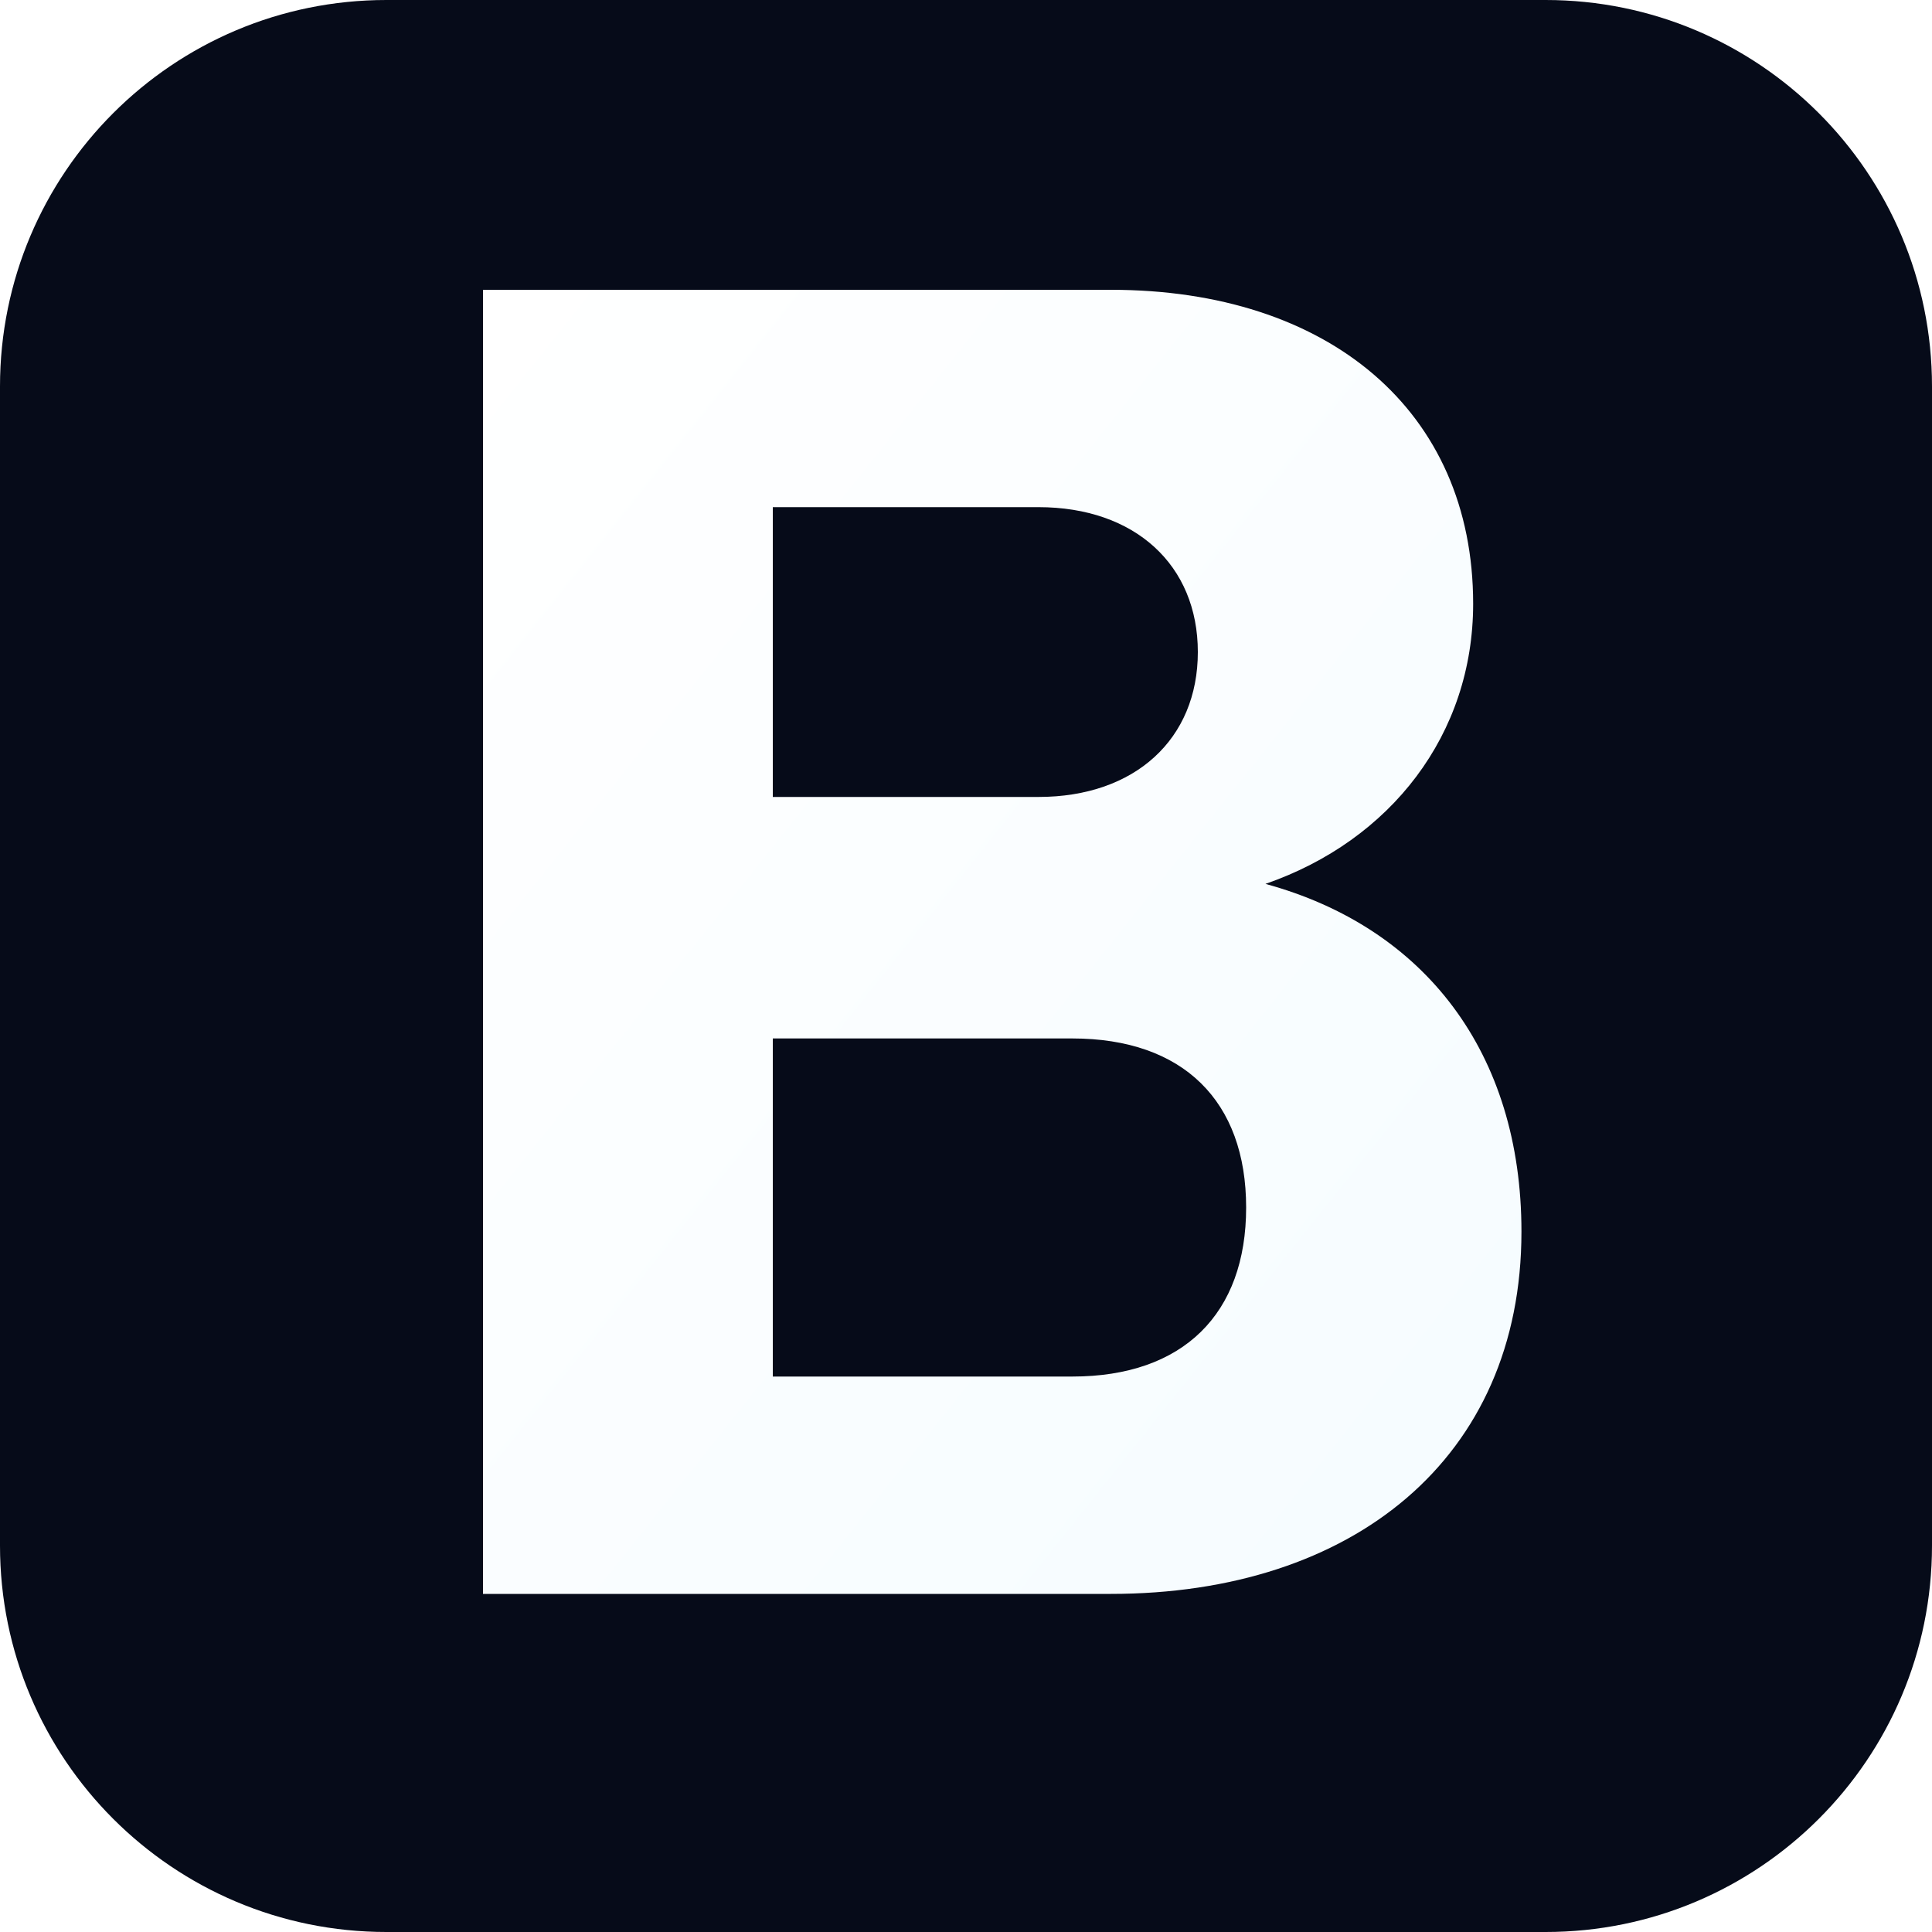
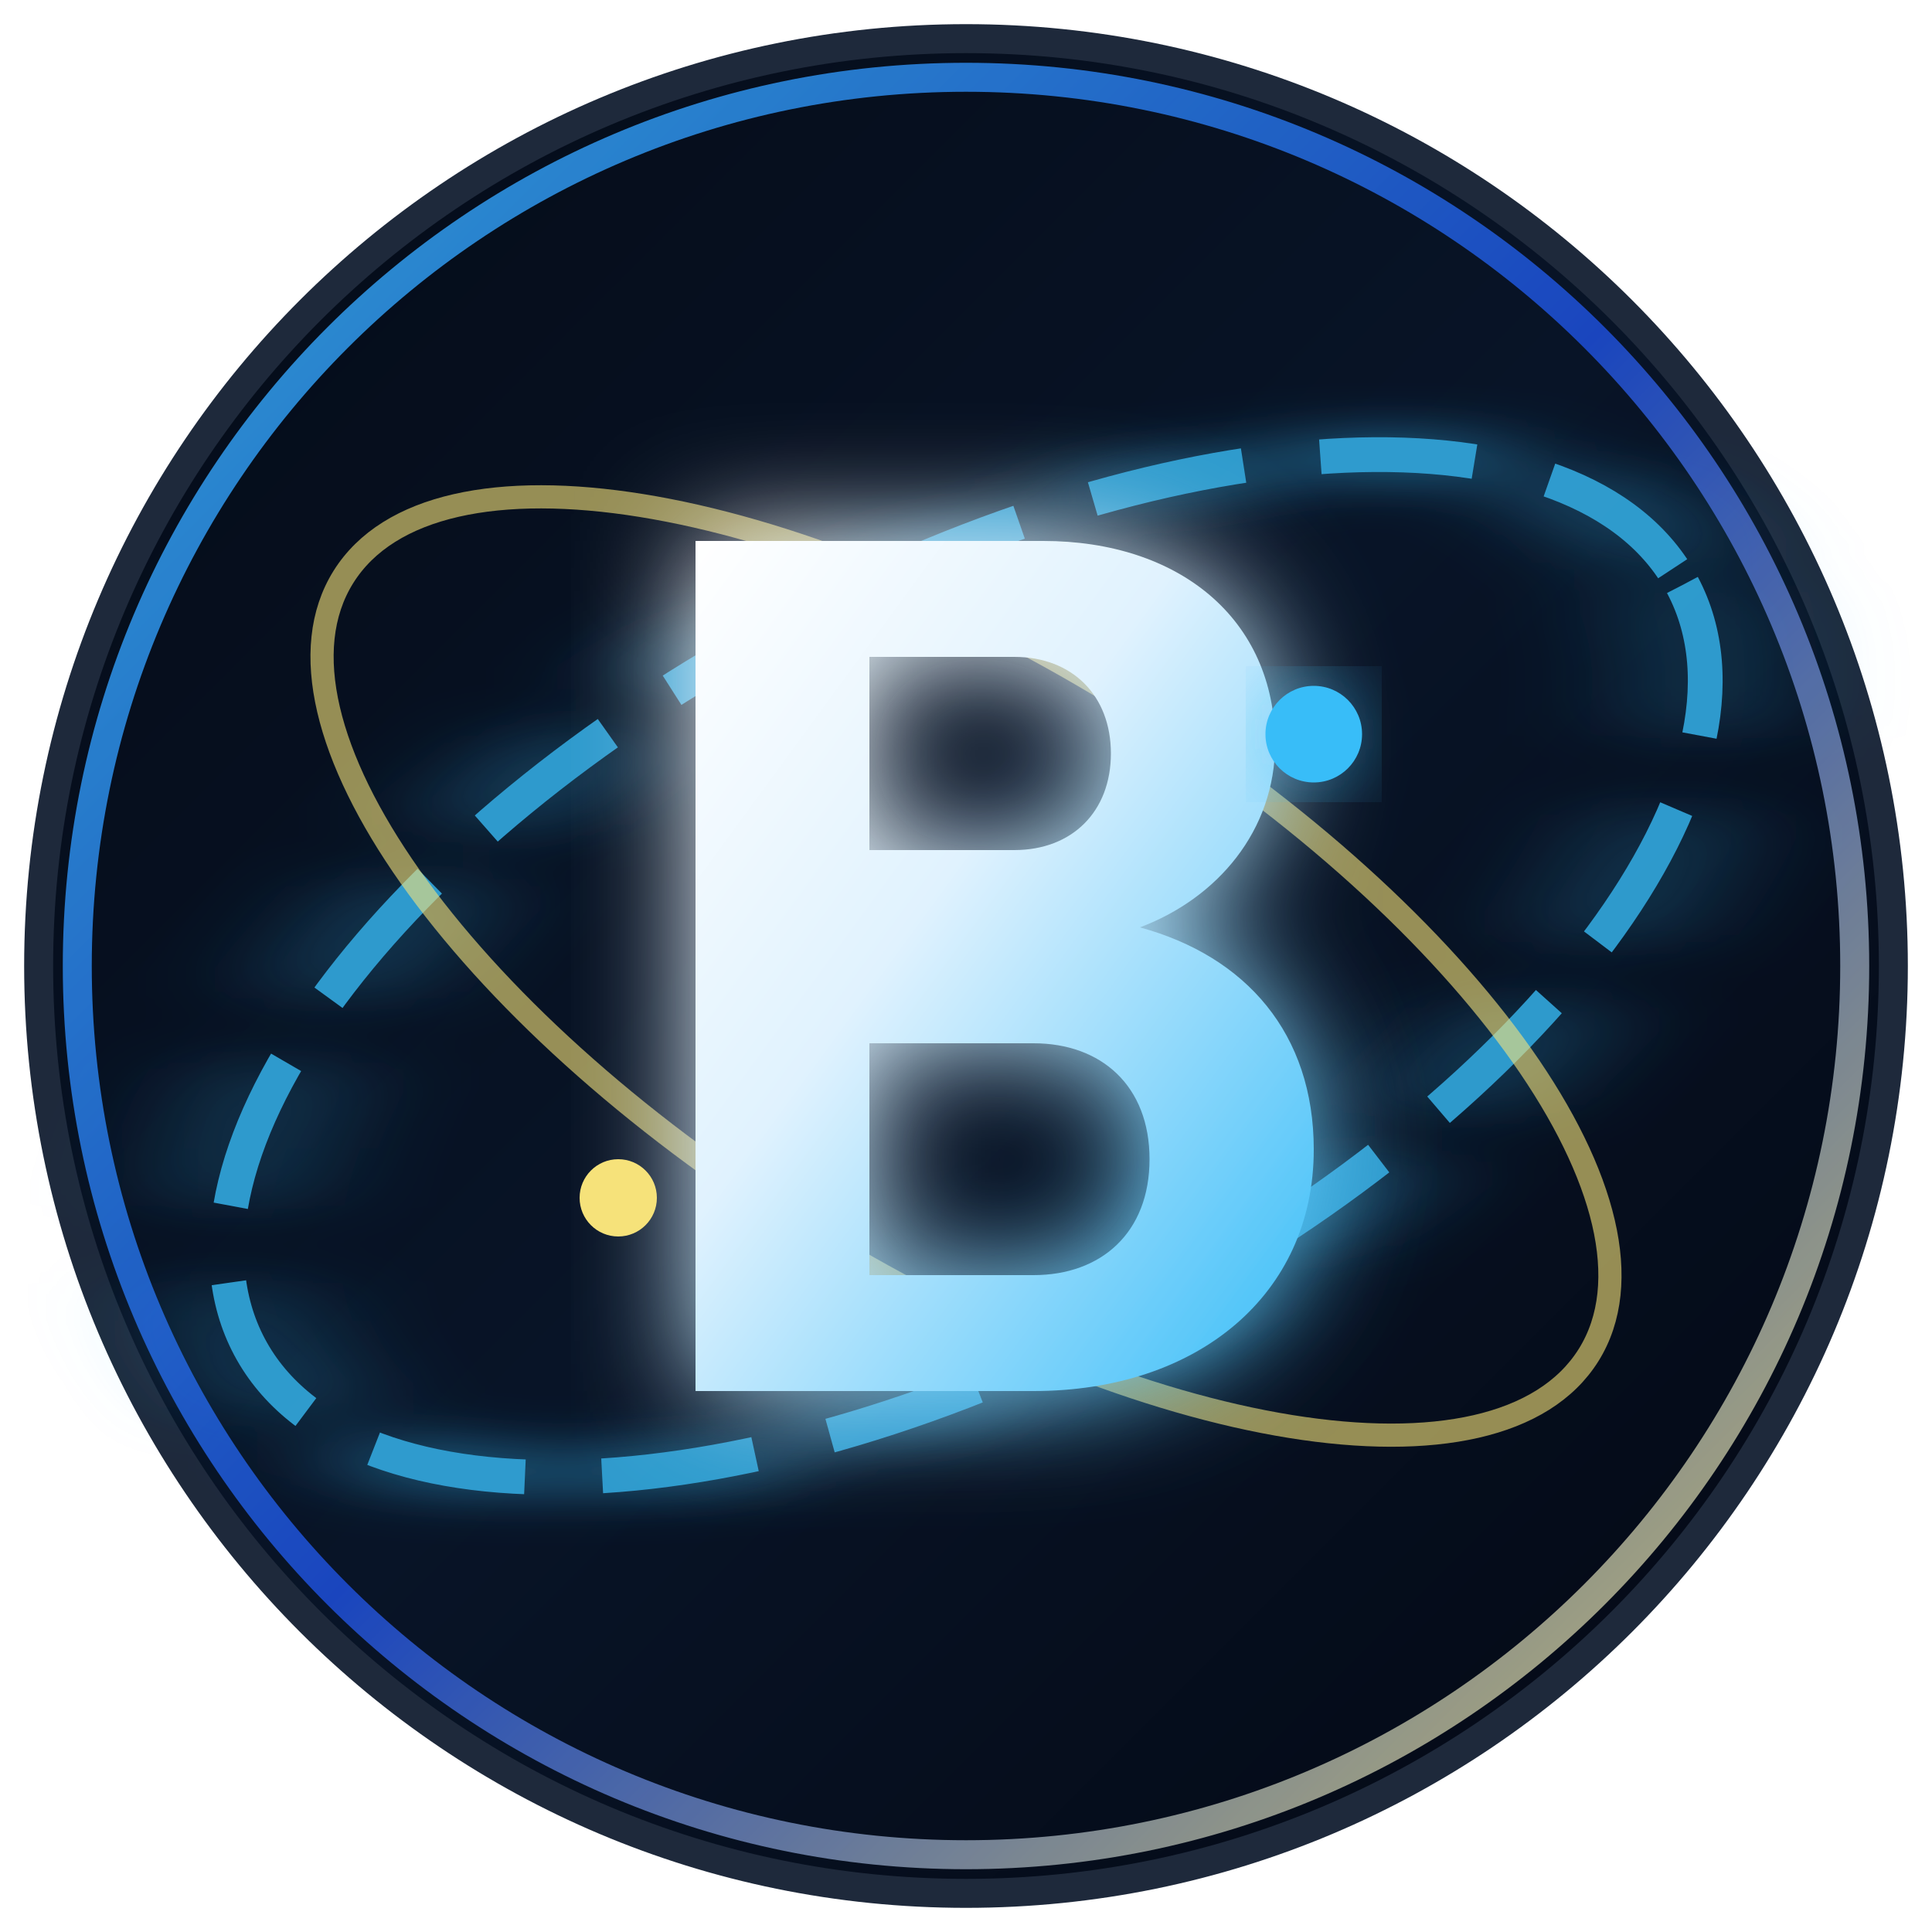
- <svg xmlns="http://www.w3.org/2000/svg" viewBox="0 0 40 40">
+ <svg xmlns="http://www.w3.org/2000/svg" viewBox="0 0 100 100" fill="none">
  <defs>
-     <linearGradient id="b" x1="0" y1="0" x2="40" y2="40">
-       <stop offset="0" stop-color="#FFFFFF" />
-       <stop offset=".5" stop-color="#38BDF8" />
-       <stop offset="1" stop-color="#1D4ED8" />
+     <linearGradient id="bgGrad" x1="0%" y1="0%" x2="100%" y2="100%">
+       <stop offset="0%" stop-color="#040A16" />
+       <stop offset="50%" stop-color="#081427" />
+       <stop offset="100%" stop-color="#030712" />
    </linearGradient>
+     <linearGradient id="orbGrad" x1="0%" y1="0%" x2="100%" y2="100%">
+       <stop offset="0%" stop-color="#38BDF8" />
+       <stop offset="50%" stop-color="#1D4ED8" />
+       <stop offset="100%" stop-color="#F6E27A" />
+     </linearGradient>
+     <linearGradient id="bGrad" x1="0%" y1="0%" x2="100%" y2="100%">
+       <stop offset="0%" stop-color="#FFFFFF" />
+       <stop offset="40%" stop-color="#E0F2FE" />
+       <stop offset="100%" stop-color="#38BDF8" />
+     </linearGradient>
+     <filter id="glow" x="-20%" y="-20%" width="140%" height="140%">
+       <feGaussianBlur stdDeviation="3" result="blur" />
+       <feComposite in="SourceGraphic" in2="blur" operator="over" />
+     </filter>
  </defs>
-   <rect width="40" height="40" rx="8" fill="#060b19" />
-   <path d="M10 6H23C27.5 6 30.5 8.5 30.5 12.5C30.5 15.2 28.8 17.4 26.2 18.3C29.5 19.2 31.5 21.8 31.5 25.5C31.5 30.2 28 33 23 33H10V6ZM16 16.5H21.5C23.5 16.5 24.8 15.3 24.8 13.5C24.8 11.7 23.5 10.5 21.5 10.5H16V16.5ZM16 28.5H22.2C24.5 28.5 25.8 27.2 25.8 25C25.8 22.8 24.5 21.5 22.2 21.5H16V28.5Z" fill="url(#b)" />
+   <circle cx="50" cy="50" r="48" fill="url(#bgGrad)" stroke="#1E293B" stroke-width="1.5" />
+   <ellipse cx="50" cy="50" rx="42" ry="20" stroke="#38BDF8" stroke-width="1.8" stroke-dasharray="8 4" opacity="0.8" transform="rotate(-28 50 50)" filter="url(#glow)" />
+   <ellipse cx="50" cy="50" rx="38" ry="16" stroke="#F6E27A" stroke-width="1.2" opacity="0.6" transform="rotate(32 50 50)" />
+   <circle cx="50" cy="50" r="46" stroke="url(#orbGrad)" stroke-width="1.5" opacity="0.85" />
+   <path d="M36 28 H54 C61 28 66 32 66 38.5 C66 43 63 46.5 59 48 C64.5 49.5 68 53.5 68 59.5 C68 67 62 72 53.5 72 H36 V28 Z M45 44 H52.5 C55.5 44 57.5 42 57.5 39 C57.5 36 55.5 34 52.5 34 H45 V44 Z M45 66 H53.5 C57 66 59.5 63.8 59.5 60 C59.5 56.2 57 54 53.5 54 H45 V66 Z" fill="url(#bGrad)" filter="url(#glow)" />
+   <circle cx="68" cy="38" r="2.5" fill="#38BDF8" filter="url(#glow)" />
+   <circle cx="32" cy="62" r="2" fill="#F6E27A" />
</svg>
